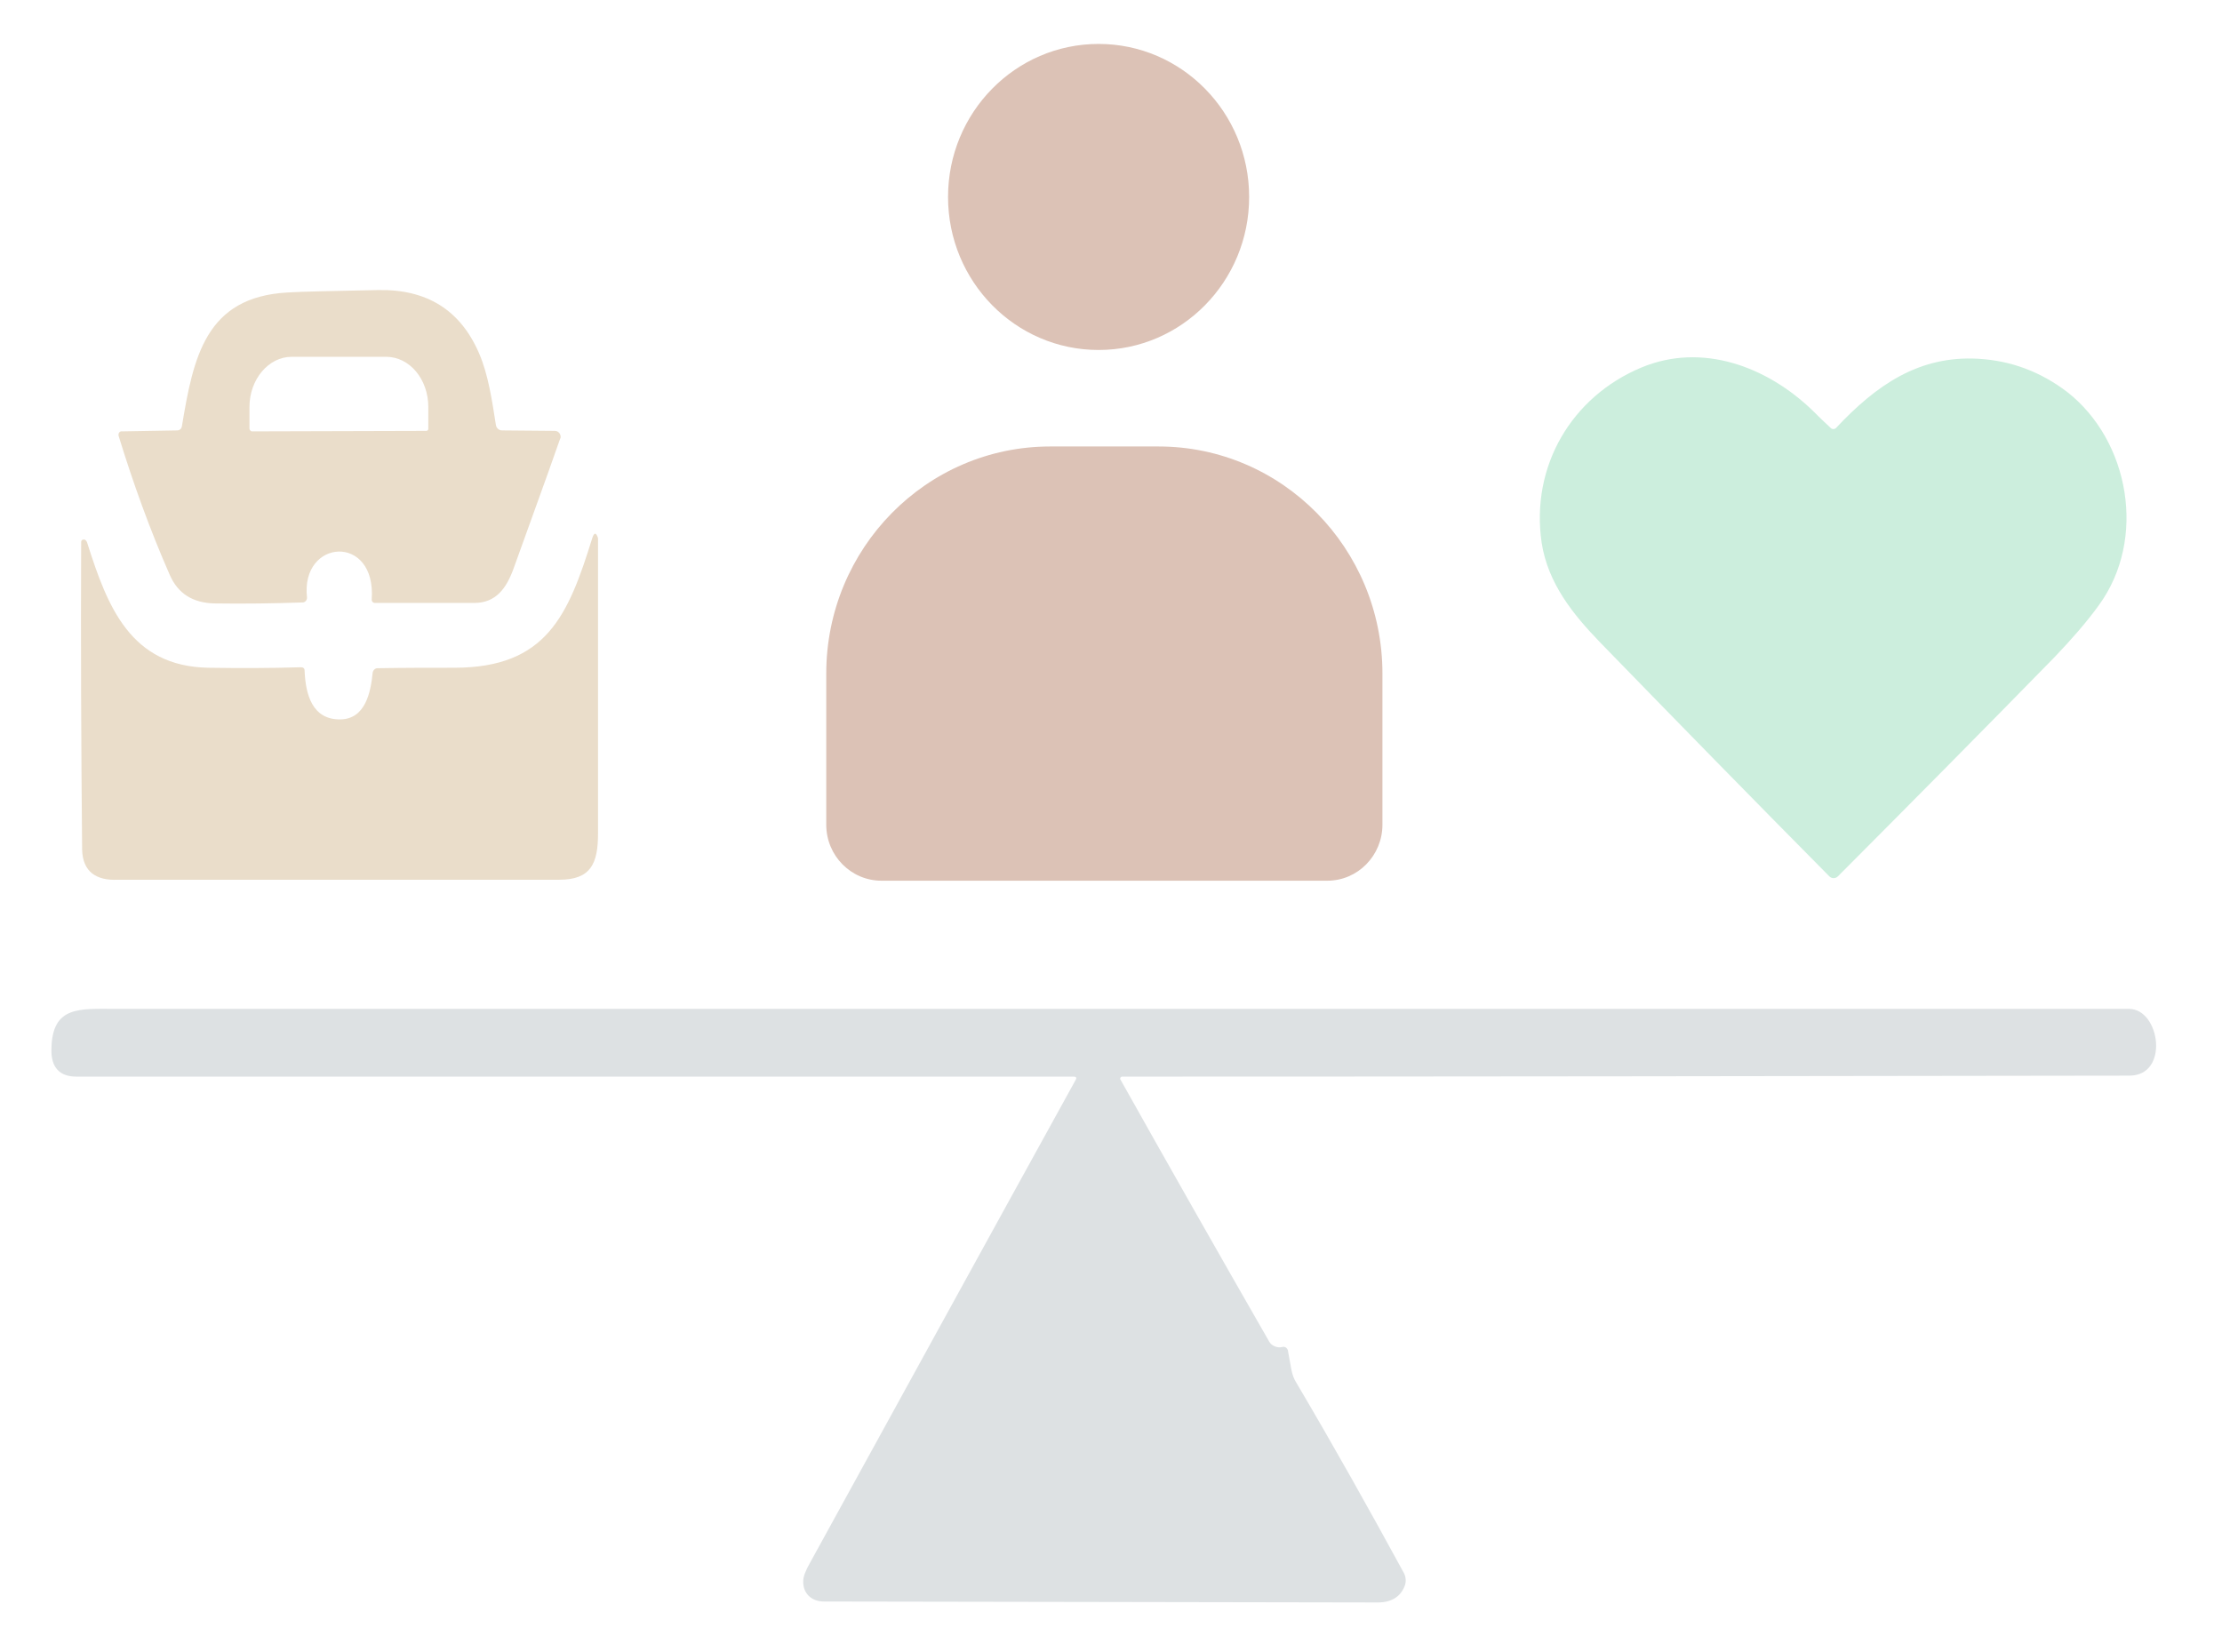
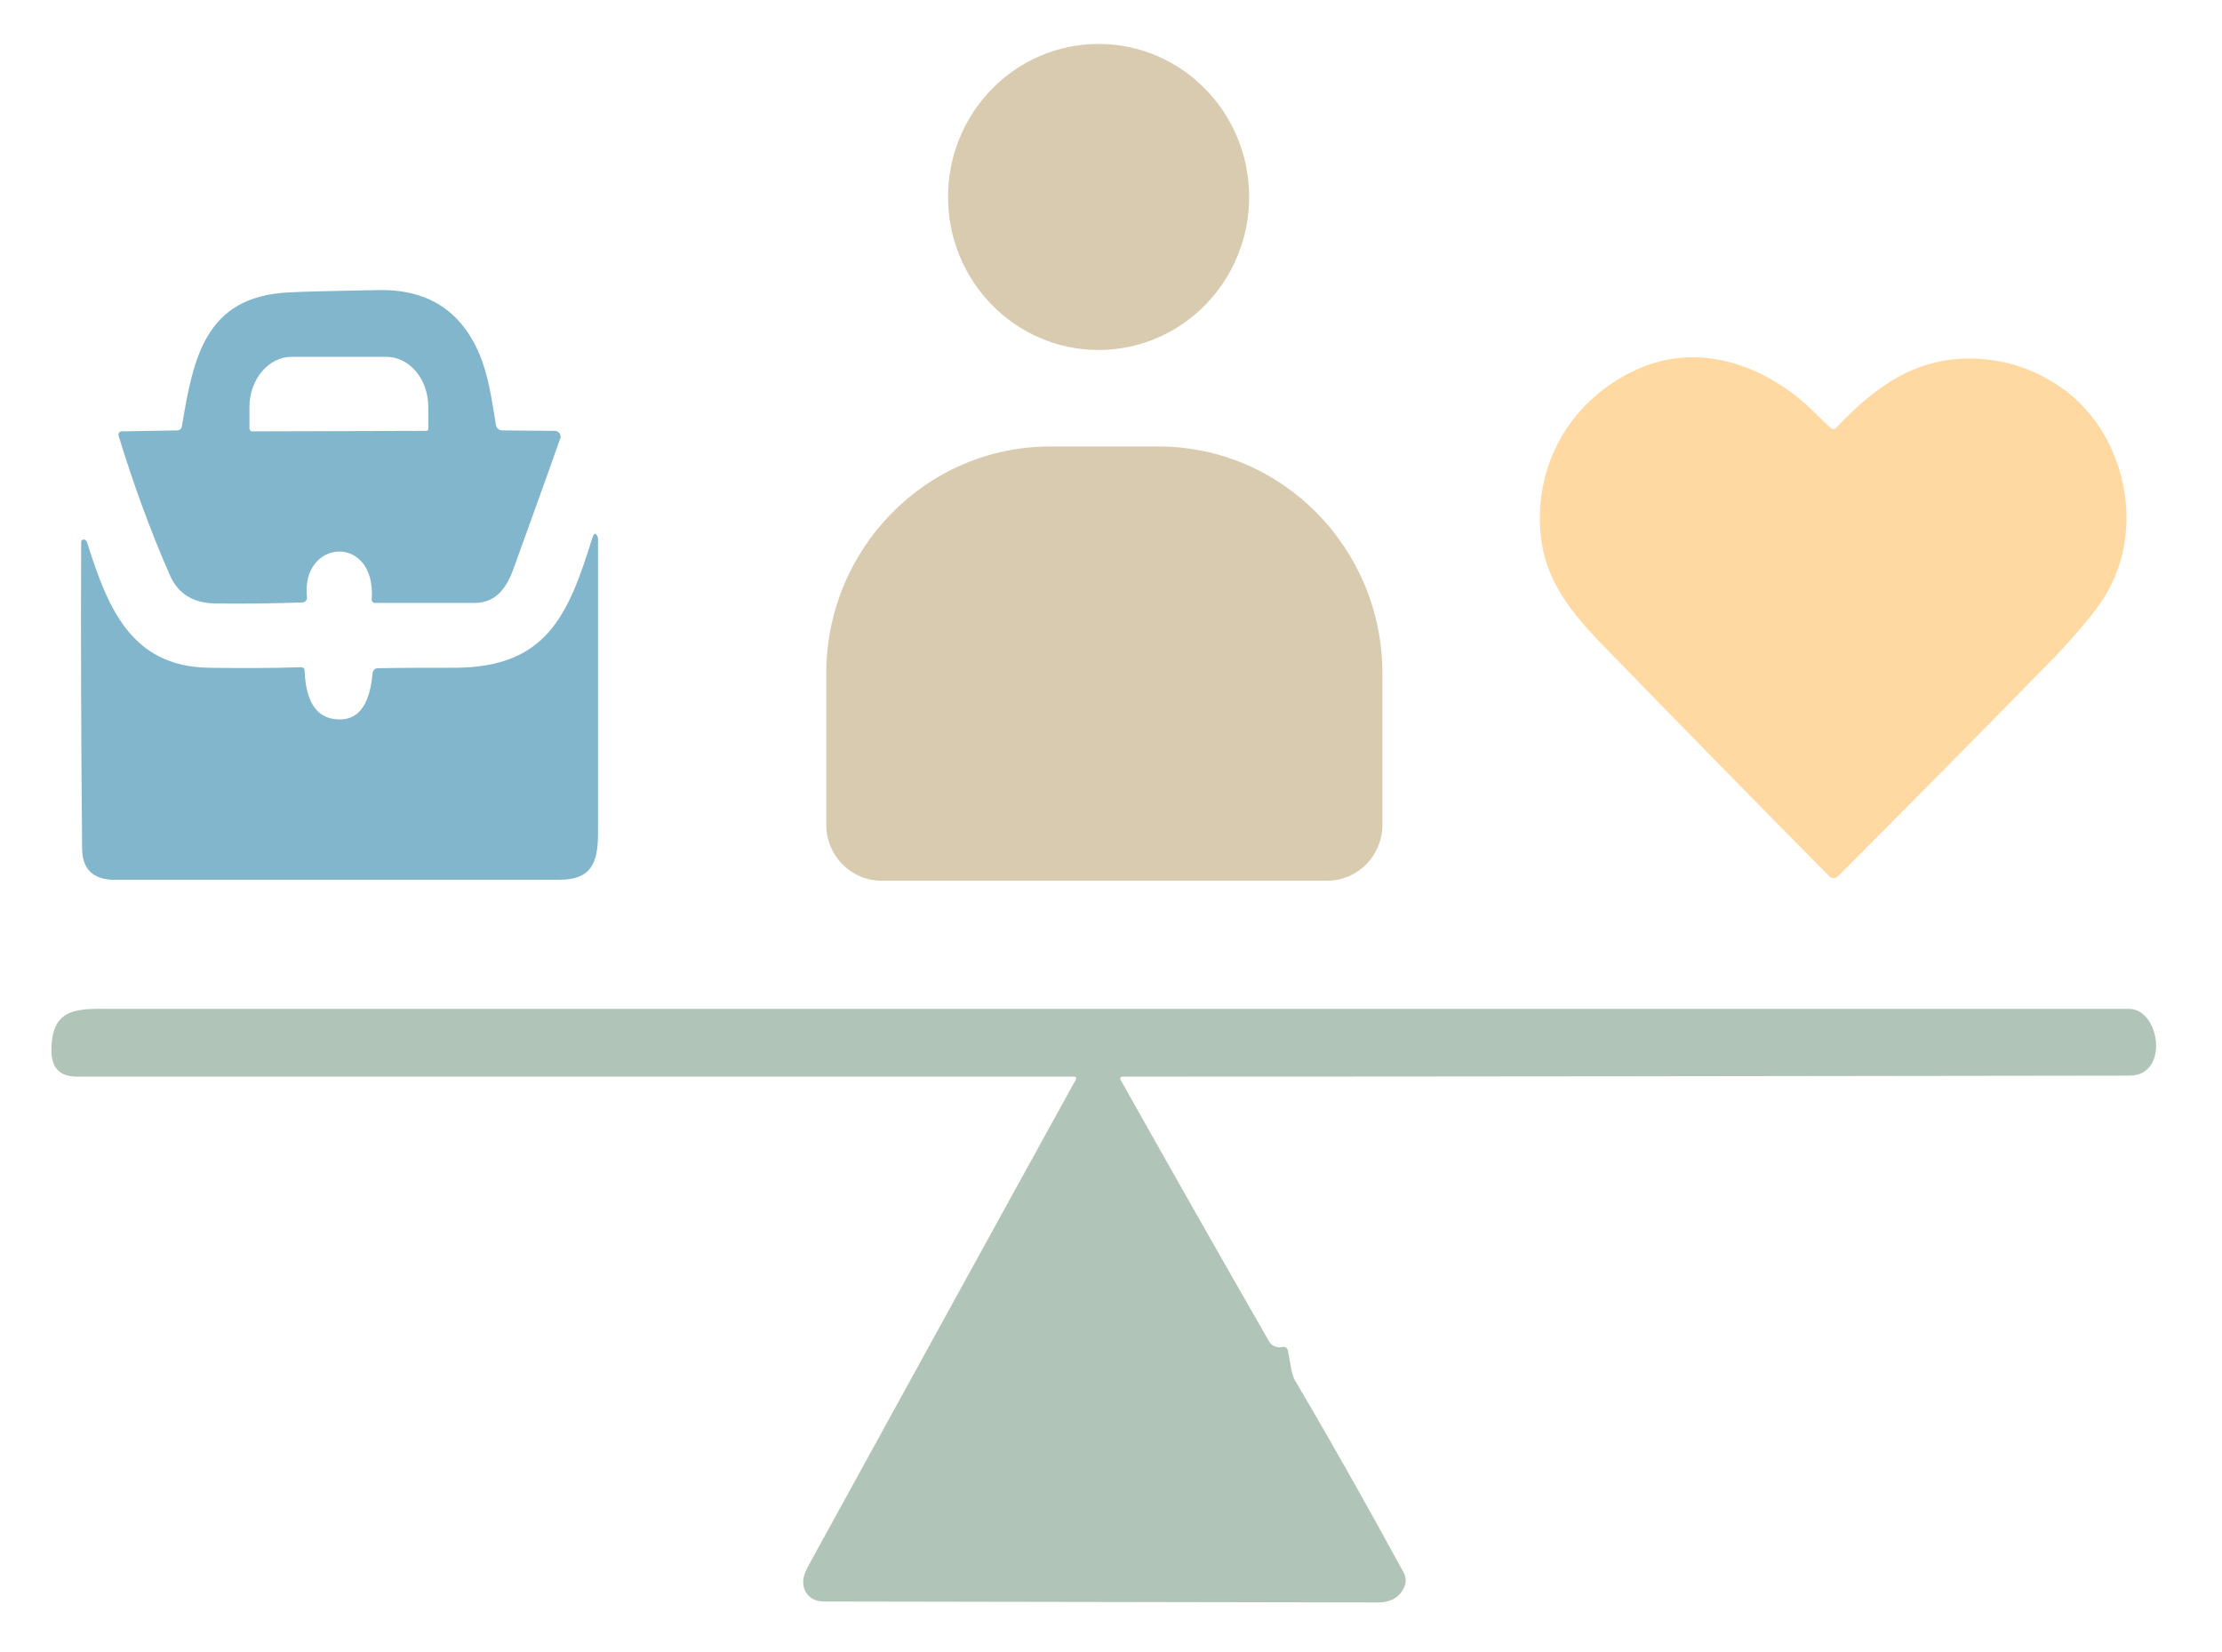
<svg xmlns="http://www.w3.org/2000/svg" width="300" height="223">
+   <defs>
+     <style>
+ 
+         .briefcase {
+             fill: #82B6CC
+         }
+         
+         .person {
+             fill: #D9CBB0 
+         }
+ 
+         .heart {
+             fill: #FFD9A1
+         }
+ 
+         .scale {
+             fill: #B0C5B8
+         } 
+         </style>
+   </defs>
  <g transform="scale(3.5) translate(-115, -59)">
-     <path fill="#EADDCA" d="M121.83 75.606C121.923 75.606 121.997 75.549 122.015 75.455C122.459 72.785 122.922 70.454 126.103 70.284C126.676 70.247 127.823 70.228 129.58 70.191C131.466 70.153 132.761 70.961 133.482 72.635C133.834 73.443 133.982 74.459 134.13 75.399C134.148 75.512 134.241 75.606 134.37 75.606L136.405 75.624C136.534 75.624 136.627 75.737 136.627 75.85C136.627 75.869 136.627 75.906 136.608 75.925C136.016 77.618 135.406 79.272 134.814 80.927C134.537 81.698 134.13 82.262 133.298 82.262C132.04 82.262 130.745 82.262 129.45 82.262C129.395 82.262 129.339 82.205 129.339 82.149C129.339 82.149 129.339 82.149 129.339 82.13C129.524 79.573 126.584 79.78 126.843 82.055C126.843 82.149 126.787 82.224 126.695 82.243C126.695 82.243 126.695 82.243 126.676 82.243C125.548 82.281 124.42 82.299 123.273 82.281C122.441 82.262 121.867 81.904 121.553 81.19C120.776 79.423 120.129 77.618 119.574 75.812C119.555 75.737 119.592 75.662 119.666 75.643C119.685 75.643 119.685 75.643 119.703 75.643L121.83 75.606ZM124.716 75.643L131.448 75.624C131.485 75.624 131.522 75.587 131.522 75.549V74.703C131.522 73.631 130.801 72.766 129.894 72.766H126.251C125.363 72.766 124.623 73.631 124.623 74.703V75.549C124.642 75.606 124.679 75.643 124.716 75.643Z" />
-     <path fill="#EADDCA" d="M118.168 91.776C118.131 87.827 118.113 83.86 118.131 79.911C118.131 79.855 118.168 79.817 118.224 79.817C118.242 79.817 118.242 79.817 118.261 79.817C118.316 79.836 118.353 79.893 118.372 79.968C119.148 82.412 120.036 84.706 123.033 84.763C124.216 84.781 125.418 84.781 126.602 84.744C126.695 84.744 126.75 84.781 126.75 84.875C126.787 85.797 127.046 86.774 128.137 86.756C129.099 86.737 129.302 85.703 129.376 84.951C129.395 84.856 129.469 84.781 129.561 84.781C130.579 84.763 131.559 84.763 132.521 84.763C136.09 84.763 136.923 82.732 137.847 79.761C137.921 79.535 137.995 79.535 138.069 79.761C138.069 79.761 138.069 79.817 138.069 79.93C138.069 83.672 138.069 87.414 138.069 91.156C138.069 92.321 137.792 92.942 136.571 92.942C130.893 92.942 125.215 92.942 119.537 92.942C118.723 92.979 118.187 92.641 118.168 91.776Z" />
-     <path fill="#CCEEDD" d="M185.621 75.512C185.677 75.568 185.769 75.568 185.825 75.512C187.378 73.857 189.024 72.71 191.318 72.842C192.594 72.917 193.722 73.349 194.739 74.12C197.144 76.001 197.828 79.799 195.96 82.356C195.498 82.995 194.924 83.653 194.259 84.349C191.54 87.132 188.747 89.952 185.899 92.81C185.806 92.904 185.658 92.904 185.566 92.81C182.625 89.839 179.684 86.831 176.725 83.785C175.689 82.713 174.709 81.51 174.468 79.93C174.043 76.997 175.615 74.308 178.316 73.18C180.664 72.202 183.161 73.142 184.918 74.835C185.177 75.098 185.399 75.305 185.621 75.512Z" />
-     <path fill="#DCC2B6" d="M157.379 72.503C160.586 72.503 163.186 69.86 163.186 66.599C163.186 63.339 160.586 60.695 157.379 60.695C154.171 60.695 151.571 63.339 151.571 66.599C151.571 69.86 154.171 72.503 157.379 72.503Z" />
-     <path fill="#DCC2B6" d="M149 92.979C147.835 92.979 146.873 92.02 146.873 90.817V84.988C146.873 80.156 150.739 76.226 155.511 76.226H159.691C164.462 76.226 168.328 80.156 168.328 84.988V90.817C168.328 92.002 167.385 92.979 166.201 92.979H149Z" />
-     <path fill="#DDE1E3" d="M158.211 100.632C160.097 103.998 162.021 107.382 163.963 110.767C164.055 110.936 164.296 111.011 164.444 110.974C164.555 110.936 164.647 110.992 164.684 111.105V111.124C164.721 111.35 164.777 111.594 164.814 111.838C164.851 112.026 164.906 112.196 165.017 112.365C166.46 114.809 167.829 117.254 169.16 119.698C169.234 119.848 169.253 120.036 169.179 120.206C169.012 120.619 168.661 120.826 168.143 120.826C161.022 120.807 153.901 120.807 146.781 120.789C146.281 120.789 145.967 120.45 145.985 119.999C145.985 119.83 146.078 119.585 146.263 119.266C149.684 113.042 153.088 106.837 156.491 100.67C156.546 100.576 156.509 100.538 156.417 100.538C143.599 100.538 130.782 100.538 117.946 100.538C117.299 100.538 116.966 100.181 116.984 99.485C117.003 97.793 118.076 97.924 119.463 97.924C145.357 97.924 171.232 97.924 197.125 97.924C198.328 97.924 198.697 100.5 197.144 100.5C184.197 100.519 171.25 100.538 158.285 100.538C158.248 100.538 158.211 100.576 158.211 100.613C158.211 100.613 158.211 100.613 158.211 100.632Z" />
+     <path class="briefcase" d="M121.83 75.606C121.923 75.606 121.997 75.549 122.015 75.455C122.459 72.785 122.922 70.454 126.103 70.284C126.676 70.247 127.823 70.228 129.58 70.191C131.466 70.153 132.761 70.961 133.482 72.635C133.834 73.443 133.982 74.459 134.13 75.399C134.148 75.512 134.241 75.606 134.37 75.606L136.405 75.624C136.534 75.624 136.627 75.737 136.627 75.85C136.627 75.869 136.627 75.906 136.608 75.925C136.016 77.618 135.406 79.272 134.814 80.927C134.537 81.698 134.13 82.262 133.298 82.262C132.04 82.262 130.745 82.262 129.45 82.262C129.395 82.262 129.339 82.205 129.339 82.149C129.339 82.149 129.339 82.149 129.339 82.13C129.524 79.573 126.584 79.78 126.843 82.055C126.843 82.149 126.787 82.224 126.695 82.243C126.695 82.243 126.695 82.243 126.676 82.243C125.548 82.281 124.42 82.299 123.273 82.281C122.441 82.262 121.867 81.904 121.553 81.19C120.776 79.423 120.129 77.618 119.574 75.812C119.555 75.737 119.592 75.662 119.666 75.643C119.685 75.643 119.685 75.643 119.703 75.643L121.83 75.606ZM124.716 75.643L131.448 75.624C131.485 75.624 131.522 75.587 131.522 75.549V74.703C131.522 73.631 130.801 72.766 129.894 72.766H126.251C125.363 72.766 124.623 73.631 124.623 74.703V75.549C124.642 75.606 124.679 75.643 124.716 75.643Z" />
+     <path class="briefcase" d="M118.168 91.776C118.131 87.827 118.113 83.86 118.131 79.911C118.131 79.855 118.168 79.817 118.224 79.817C118.242 79.817 118.242 79.817 118.261 79.817C118.316 79.836 118.353 79.893 118.372 79.968C119.148 82.412 120.036 84.706 123.033 84.763C124.216 84.781 125.418 84.781 126.602 84.744C126.695 84.744 126.75 84.781 126.75 84.875C126.787 85.797 127.046 86.774 128.137 86.756C129.099 86.737 129.302 85.703 129.376 84.951C129.395 84.856 129.469 84.781 129.561 84.781C130.579 84.763 131.559 84.763 132.521 84.763C136.09 84.763 136.923 82.732 137.847 79.761C137.921 79.535 137.995 79.535 138.069 79.761C138.069 79.761 138.069 79.817 138.069 79.93C138.069 83.672 138.069 87.414 138.069 91.156C138.069 92.321 137.792 92.942 136.571 92.942C130.893 92.942 125.215 92.942 119.537 92.942C118.723 92.979 118.187 92.641 118.168 91.776Z" />
+     <path class="heart" d="M185.621 75.512C185.677 75.568 185.769 75.568 185.825 75.512C187.378 73.857 189.024 72.71 191.318 72.842C192.594 72.917 193.722 73.349 194.739 74.12C197.144 76.001 197.828 79.799 195.96 82.356C195.498 82.995 194.924 83.653 194.259 84.349C191.54 87.132 188.747 89.952 185.899 92.81C185.806 92.904 185.658 92.904 185.566 92.81C182.625 89.839 179.684 86.831 176.725 83.785C175.689 82.713 174.709 81.51 174.468 79.93C174.043 76.997 175.615 74.308 178.316 73.18C180.664 72.202 183.161 73.142 184.918 74.835C185.177 75.098 185.399 75.305 185.621 75.512Z" />
+     <path class="person" d="M157.379 72.503C160.586 72.503 163.186 69.86 163.186 66.599C163.186 63.339 160.586 60.695 157.379 60.695C154.171 60.695 151.571 63.339 151.571 66.599C151.571 69.86 154.171 72.503 157.379 72.503Z" />
+     <path class="person" d="M149 92.979C147.835 92.979 146.873 92.02 146.873 90.817V84.988C146.873 80.156 150.739 76.226 155.511 76.226H159.691C164.462 76.226 168.328 80.156 168.328 84.988V90.817C168.328 92.002 167.385 92.979 166.201 92.979H149Z" />
+     <path class="scale" d="M158.211 100.632C160.097 103.998 162.021 107.382 163.963 110.767C164.055 110.936 164.296 111.011 164.444 110.974C164.555 110.936 164.647 110.992 164.684 111.105V111.124C164.721 111.35 164.777 111.594 164.814 111.838C164.851 112.026 164.906 112.196 165.017 112.365C166.46 114.809 167.829 117.254 169.16 119.698C169.234 119.848 169.253 120.036 169.179 120.206C169.012 120.619 168.661 120.826 168.143 120.826C161.022 120.807 153.901 120.807 146.781 120.789C146.281 120.789 145.967 120.45 145.985 119.999C145.985 119.83 146.078 119.585 146.263 119.266C149.684 113.042 153.088 106.837 156.491 100.67C156.546 100.576 156.509 100.538 156.417 100.538C143.599 100.538 130.782 100.538 117.946 100.538C117.299 100.538 116.966 100.181 116.984 99.485C117.003 97.793 118.076 97.924 119.463 97.924C145.357 97.924 171.232 97.924 197.125 97.924C198.328 97.924 198.697 100.5 197.144 100.5C184.197 100.519 171.25 100.538 158.285 100.538C158.248 100.538 158.211 100.576 158.211 100.613C158.211 100.613 158.211 100.613 158.211 100.632Z" />
  </g>
</svg>
